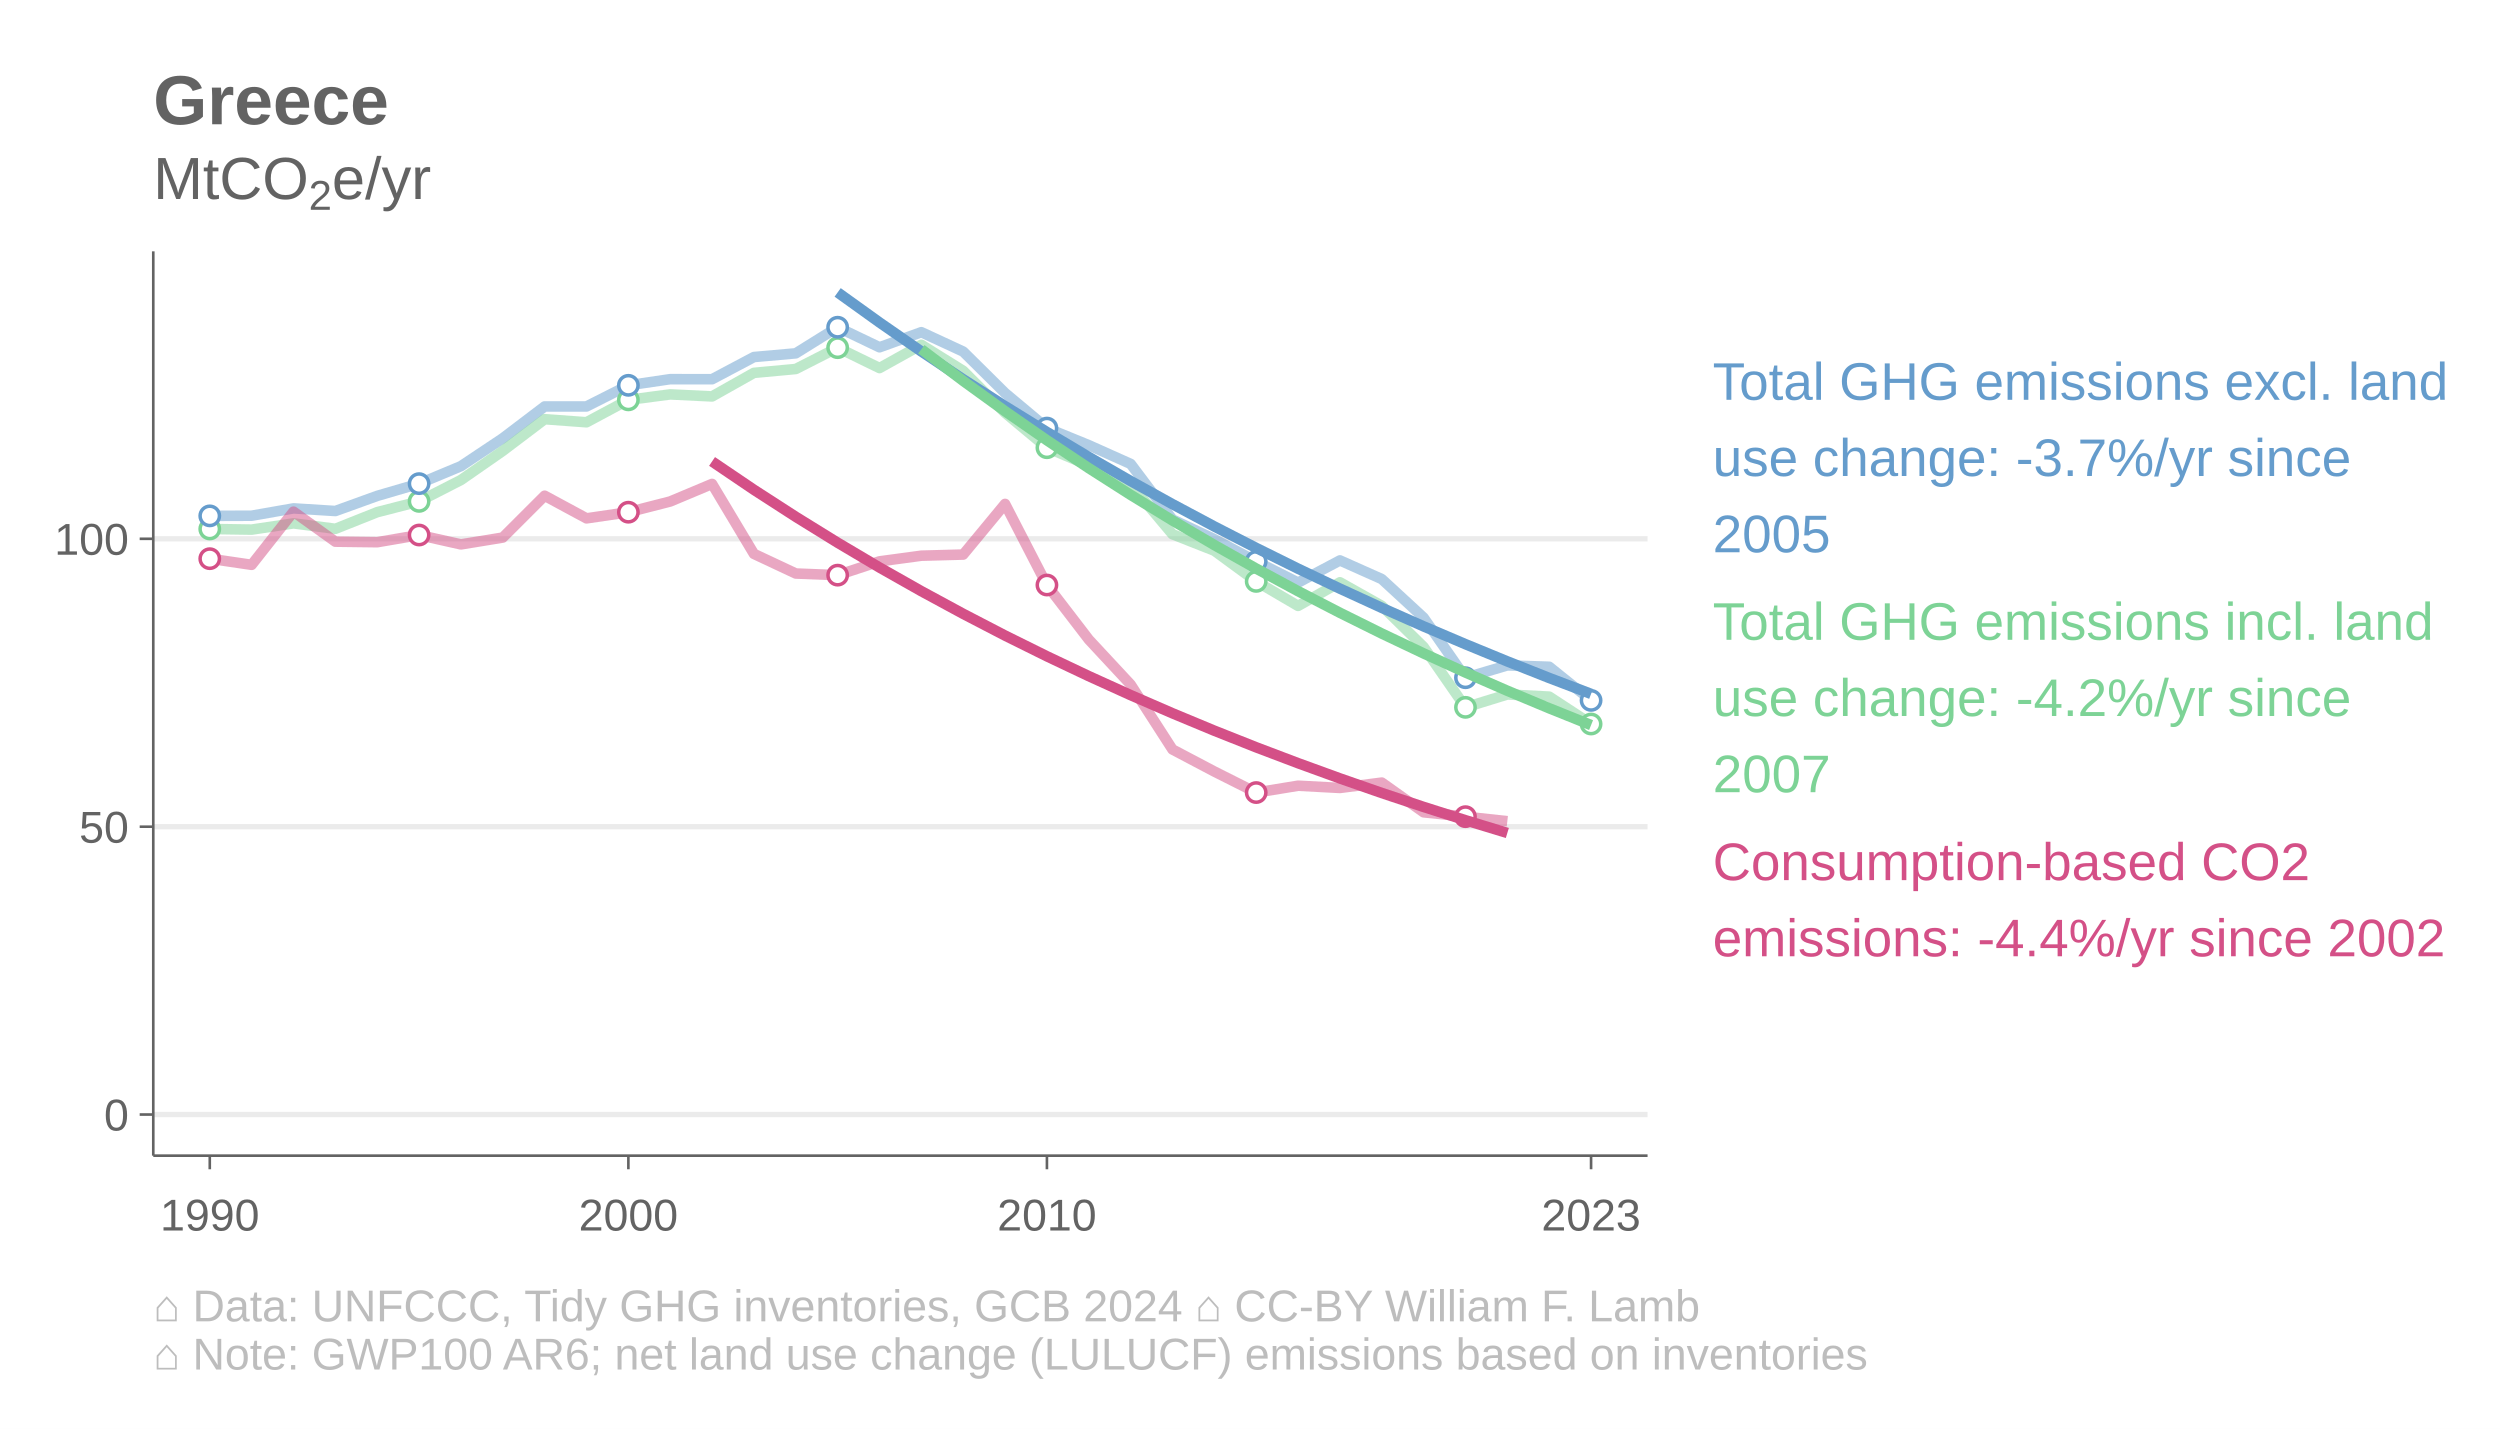
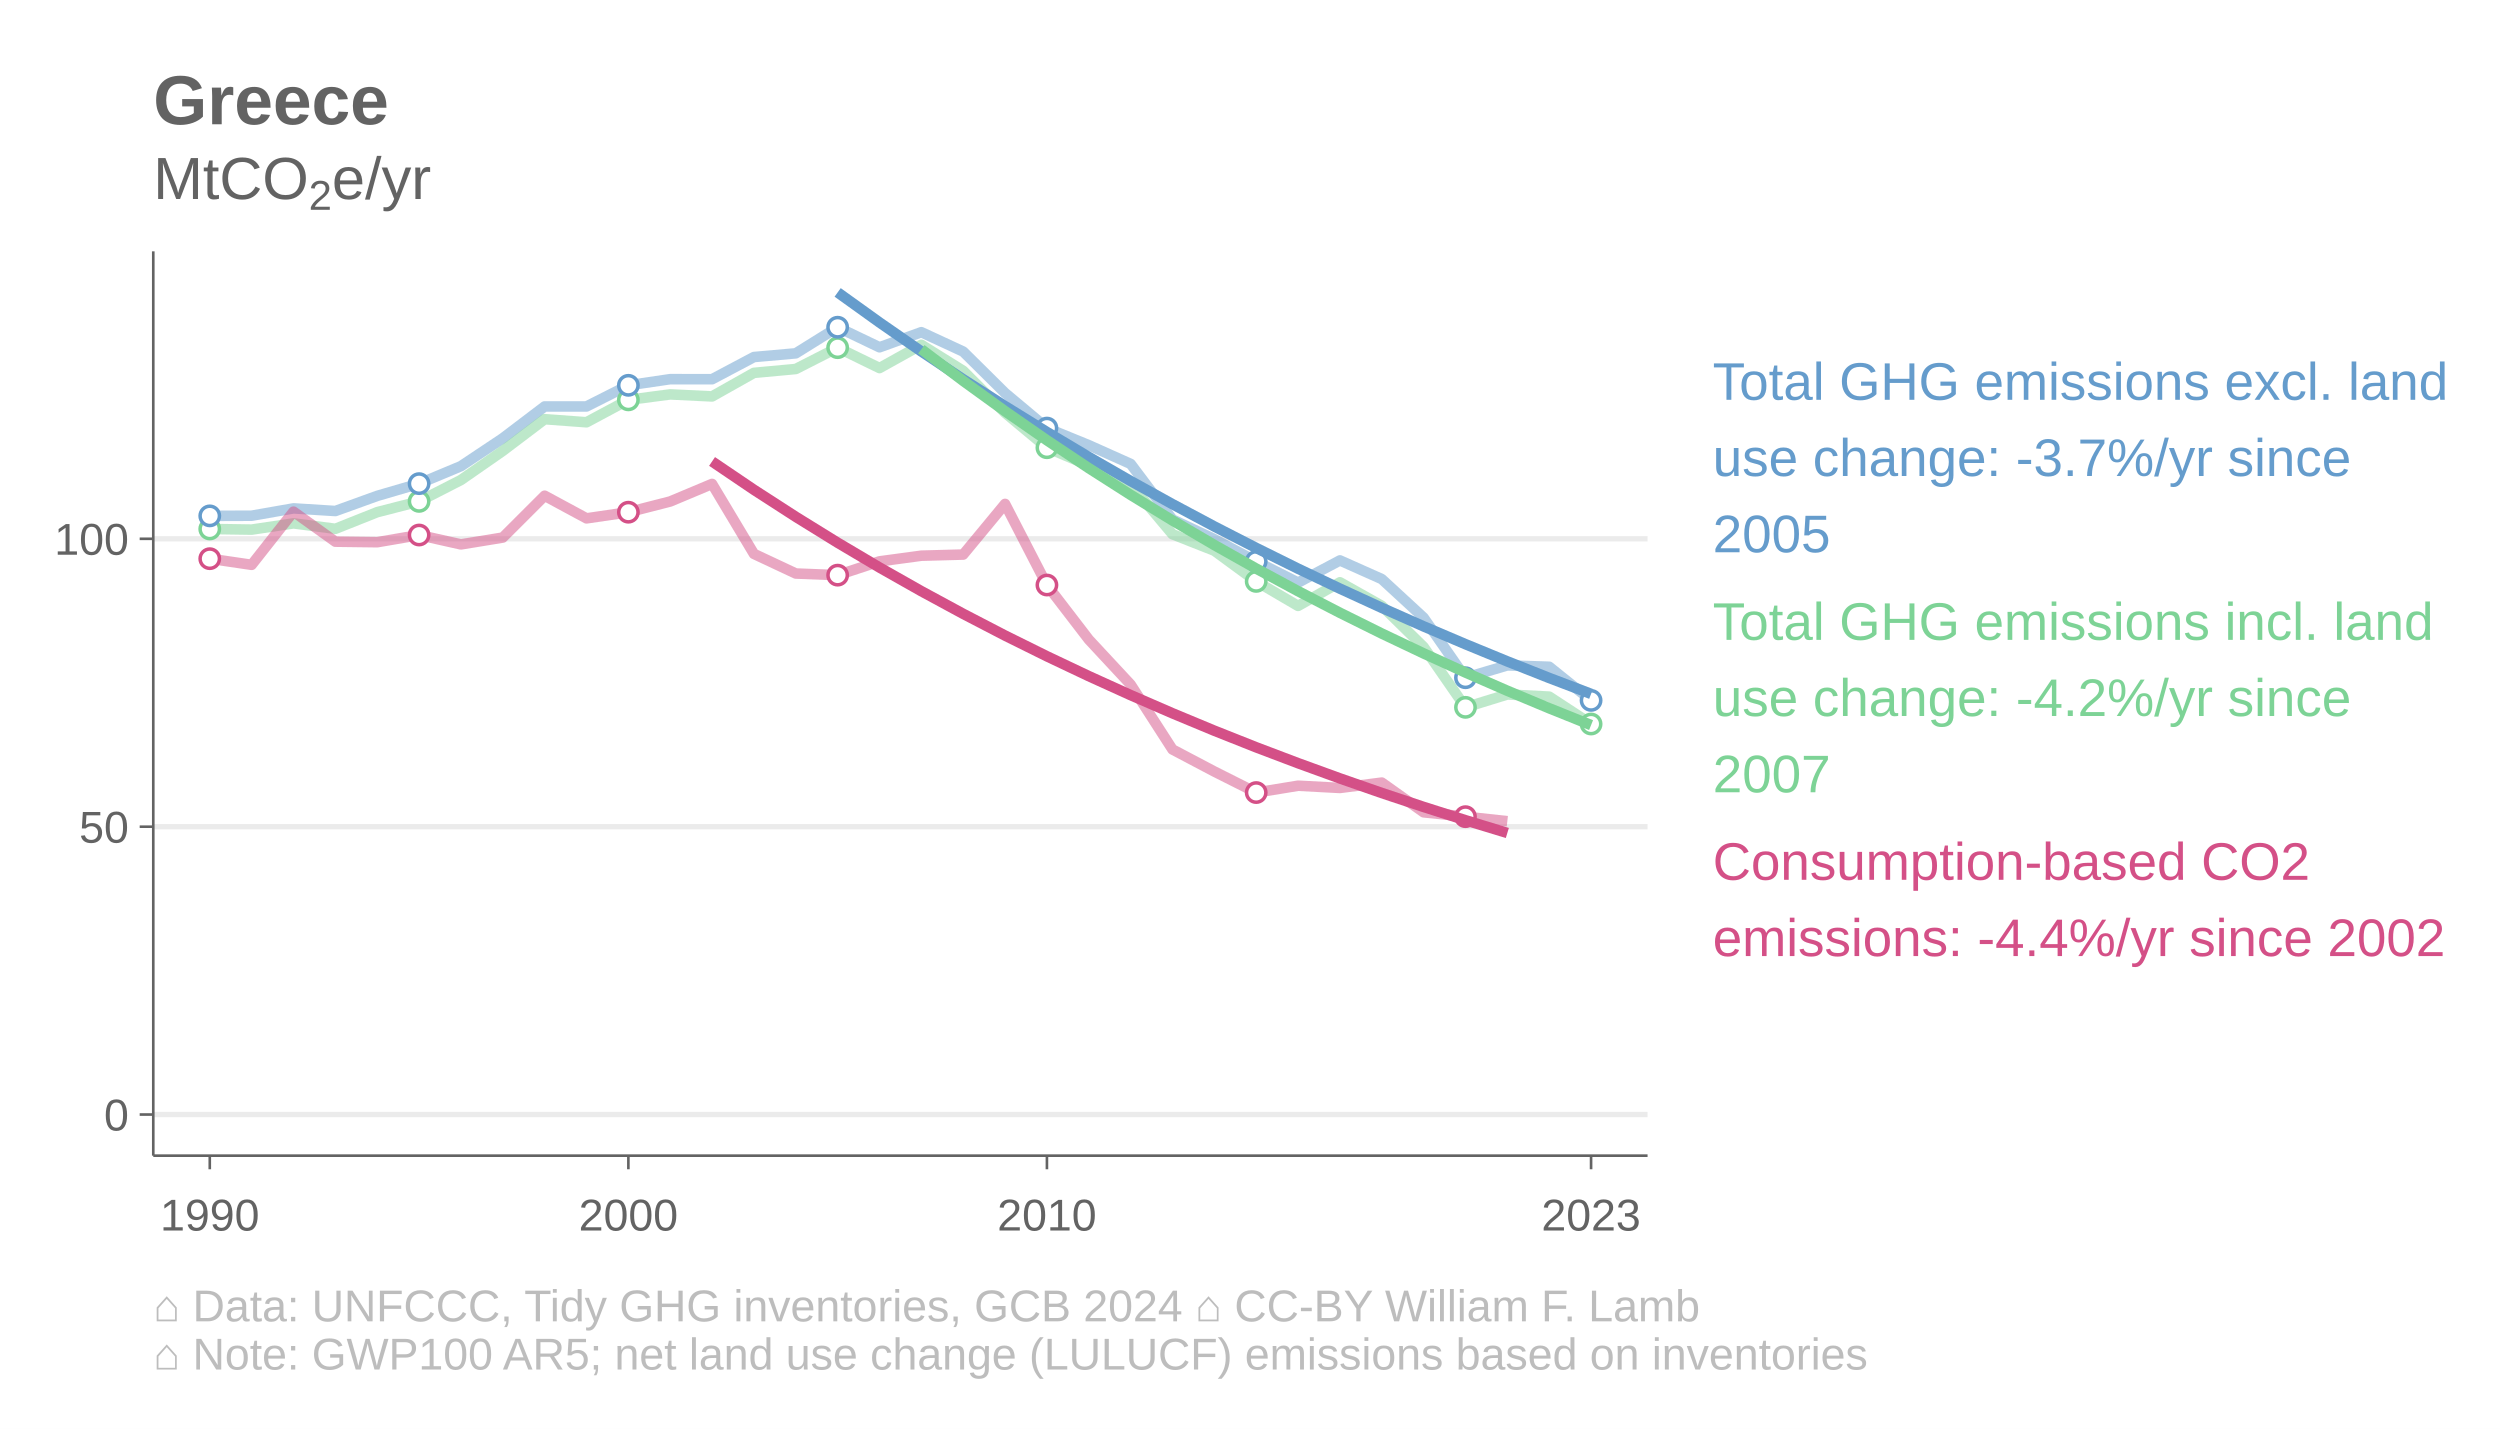
<svg xmlns="http://www.w3.org/2000/svg" class="svglite" width="504.00pt" height="288.00pt" viewBox="0 0 504.00 288.00">
  <defs>
    <style type="text/css">
    .svglite line, .svglite polyline, .svglite polygon, .svglite path, .svglite rect, .svglite circle {
      fill: none;
      stroke: #000000;
      stroke-linecap: round;
      stroke-linejoin: round;
      stroke-miterlimit: 10.00;
    }
    .svglite text {
      white-space: pre;
    }
  </style>
  </defs>
  <rect width="100%" height="100%" style="stroke: none; fill: #FFFFFF;" />
  <defs>
    <clipPath id="cpMC4wMHw1MDQuMDB8MC4wMHwyODguMDA=">
      <rect x="0.00" y="0.00" width="504.00" height="288.00" />
    </clipPath>
  </defs>
  <g clip-path="url(#cpMC4wMHw1MDQuMDB8MC4wMHwyODguMDA=)">
    <rect x="0.00" y="0.00" width="504.00" height="288.00" style="stroke-width: 1.07; stroke: #FFFFFF; fill: #FFFFFF;" />
  </g>
  <defs>
    <clipPath id="cpMzAuOTB8NDk4LjUyfDUwLjY3fDIzMi45OA==">
      <rect x="30.90" y="50.67" width="467.62" height="182.31" />
    </clipPath>
  </defs>
  <g clip-path="url(#cpMzAuOTB8NDk4LjUyfDUwLjY3fDIzMi45OA==)">
</g>
  <g clip-path="url(#cpMC4wMHw1MDQuMDB8MC4wMHwyODguMDA=)">
</g>
  <defs>
    <clipPath id="cpNS40OHwzMzcuNjN8NS40OHwyODIuNTI=">
      <rect x="5.48" y="5.48" width="332.15" height="277.04" />
    </clipPath>
  </defs>
  <g clip-path="url(#cpNS40OHwzMzcuNjN8NS40OHwyODIuNTI=)">
    <rect x="5.48" y="5.48" width="332.15" height="277.04" style="stroke-width: 1.07; stroke: #FFFFFF; fill: #FFFFFF;" />
  </g>
  <g clip-path="url(#cpMC4wMHw1MDQuMDB8MC4wMHwyODguMDA=)">
</g>
  <defs>
    <clipPath id="cpMzM3LjYzfDQ5OC41Mnw1LjQ4fDI4Mi41Mg==">
      <rect x="337.63" y="5.48" width="160.89" height="277.04" />
    </clipPath>
  </defs>
  <g clip-path="url(#cpMzM3LjYzfDQ5OC41Mnw1LjQ4fDI4Mi41Mg==)">
    <rect x="337.63" y="5.48" width="160.89" height="277.04" style="stroke-width: 1.07; stroke: #FFFFFF; fill: #FFFFFF;" />
  </g>
  <g clip-path="url(#cpMC4wMHw1MDQuMDB8MC4wMHwyODguMDA=)">
</g>
  <defs>
    <clipPath id="cpMzAuOTB8MzMyLjE1fDUwLjY3fDIzMi45OA==">
      <rect x="30.90" y="50.67" width="301.25" height="182.31" />
    </clipPath>
  </defs>
  <g clip-path="url(#cpMzAuOTB8MzMyLjE1fDUwLjY3fDIzMi45OA==)">
    <polyline points="30.90,224.69 332.15,224.69 " style="stroke-width: 1.07; stroke: #EBEBEB; stroke-linecap: butt;" />
    <polyline points="30.90,166.66 332.15,166.66 " style="stroke-width: 1.07; stroke: #EBEBEB; stroke-linecap: butt;" />
    <polyline points="30.90,108.62 332.15,108.62 " style="stroke-width: 1.07; stroke: #EBEBEB; stroke-linecap: butt;" />
    <polyline points="42.29,104.00 50.73,103.97 59.17,102.49 67.61,103.02 76.05,99.97 84.49,97.50 92.92,93.98 101.36,88.35 109.80,81.94 118.24,81.94 126.68,77.68 135.11,76.44 143.55,76.45 151.99,71.98 160.43,71.23 168.87,65.97 177.31,70.01 185.74,66.97 194.18,70.88 202.62,79.23 211.06,86.30 219.50,89.75 227.94,93.53 236.37,104.73 244.81,108.70 253.25,113.18 261.69,117.45 270.13,112.98 278.56,116.74 287.00,124.52 295.44,136.63 303.88,134.14 312.32,134.42 320.76,141.20 " style="stroke-width: 2.13; stroke: #659CCC; stroke-opacity: 0.50; stroke-linecap: butt;" />
    <polyline points="42.29,106.64 50.73,106.77 59.17,105.51 67.61,106.61 76.05,103.25 84.49,101.08 92.92,96.77 101.36,90.90 109.80,84.51 118.24,85.13 126.68,80.61 135.11,79.51 143.55,79.92 151.99,75.17 160.43,74.39 168.87,70.09 177.31,74.20 185.74,69.51 194.18,74.76 202.62,83.22 211.06,90.26 219.50,93.84 227.94,97.66 236.37,107.70 244.81,111.03 253.25,117.21 261.69,122.15 270.13,117.39 278.56,122.13 287.00,130.42 295.44,142.60 303.88,140.00 312.32,140.44 320.76,145.96 " style="stroke-width: 2.13; stroke: #7DD396; stroke-opacity: 0.50; stroke-linecap: butt;" />
    <polyline points="42.29,112.63 50.73,113.87 59.17,103.15 67.61,109.20 76.05,109.31 84.49,107.86 92.92,109.75 101.36,108.37 109.80,99.94 118.24,104.50 126.68,103.26 135.11,101.10 143.55,97.56 151.99,111.66 160.43,115.62 168.87,115.95 177.31,113.17 185.74,112.03 194.18,111.80 202.62,101.59 211.06,117.94 219.50,128.93 227.94,138.01 236.37,151.09 244.81,155.54 253.25,159.78 261.69,158.40 270.13,158.85 278.56,157.77 287.00,163.76 295.44,164.64 303.88,165.56 " style="stroke-width: 2.13; stroke: #D45087; stroke-opacity: 0.50; stroke-linecap: butt;" />
    <circle cx="42.29" cy="106.64" r="1.95" style="stroke-width: 0.71; stroke: #7DD396; fill: #FFFFFF;" />
    <circle cx="84.49" cy="101.08" r="1.95" style="stroke-width: 0.71; stroke: #7DD396; fill: #FFFFFF;" />
    <circle cx="126.68" cy="80.61" r="1.95" style="stroke-width: 0.71; stroke: #7DD396; fill: #FFFFFF;" />
    <circle cx="168.87" cy="70.09" r="1.95" style="stroke-width: 0.71; stroke: #7DD396; fill: #FFFFFF;" />
    <circle cx="211.06" cy="90.26" r="1.95" style="stroke-width: 0.71; stroke: #7DD396; fill: #FFFFFF;" />
    <circle cx="253.25" cy="117.21" r="1.95" style="stroke-width: 0.71; stroke: #7DD396; fill: #FFFFFF;" />
    <circle cx="295.44" cy="142.60" r="1.95" style="stroke-width: 0.71; stroke: #7DD396; fill: #FFFFFF;" />
    <circle cx="320.76" cy="145.96" r="1.95" style="stroke-width: 0.71; stroke: #7DD396; fill: #FFFFFF;" />
    <circle cx="42.29" cy="104.00" r="1.95" style="stroke-width: 0.71; stroke: #659CCC; fill: #FFFFFF;" />
    <circle cx="84.49" cy="97.50" r="1.95" style="stroke-width: 0.71; stroke: #659CCC; fill: #FFFFFF;" />
    <circle cx="126.68" cy="77.68" r="1.95" style="stroke-width: 0.71; stroke: #659CCC; fill: #FFFFFF;" />
    <circle cx="168.87" cy="65.97" r="1.95" style="stroke-width: 0.71; stroke: #659CCC; fill: #FFFFFF;" />
    <circle cx="211.06" cy="86.30" r="1.95" style="stroke-width: 0.71; stroke: #659CCC; fill: #FFFFFF;" />
    <circle cx="253.25" cy="113.18" r="1.95" style="stroke-width: 0.71; stroke: #659CCC; fill: #FFFFFF;" />
    <circle cx="295.44" cy="136.63" r="1.95" style="stroke-width: 0.71; stroke: #659CCC; fill: #FFFFFF;" />
    <circle cx="320.76" cy="141.20" r="1.95" style="stroke-width: 0.71; stroke: #659CCC; fill: #FFFFFF;" />
    <circle cx="42.29" cy="112.63" r="1.95" style="stroke-width: 0.71; stroke: #D45087; fill: #FFFFFF;" />
    <circle cx="84.49" cy="107.86" r="1.95" style="stroke-width: 0.71; stroke: #D45087; fill: #FFFFFF;" />
    <circle cx="126.68" cy="103.26" r="1.95" style="stroke-width: 0.71; stroke: #D45087; fill: #FFFFFF;" />
    <circle cx="168.87" cy="115.95" r="1.95" style="stroke-width: 0.71; stroke: #D45087; fill: #FFFFFF;" />
    <circle cx="211.06" cy="117.94" r="1.95" style="stroke-width: 0.71; stroke: #D45087; fill: #FFFFFF;" />
    <circle cx="253.25" cy="159.78" r="1.95" style="stroke-width: 0.71; stroke: #D45087; fill: #FFFFFF;" />
    <circle cx="295.44" cy="164.64" r="1.95" style="stroke-width: 0.71; stroke: #D45087; fill: #FFFFFF;" />
    <polyline points="168.87,58.95 177.31,65.01 185.74,70.85 194.18,76.47 202.62,81.88 211.06,87.10 219.50,92.13 227.94,96.98 236.37,101.64 244.81,106.14 253.25,110.47 261.69,114.65 270.13,118.67 278.56,122.54 287.00,126.28 295.44,129.87 303.88,133.34 312.32,136.68 320.76,139.89 " style="stroke-width: 2.13; stroke: #659CCC; stroke-linecap: butt;" />
    <polyline points="185.74,70.41 194.18,76.79 202.62,82.90 211.06,88.76 219.50,94.38 227.94,99.77 236.37,104.93 244.81,109.88 253.25,114.63 261.69,119.18 270.13,123.54 278.56,127.72 287.00,131.73 295.44,135.58 303.88,139.26 312.32,142.79 320.76,146.18 " style="stroke-width: 2.13; stroke: #7DD396; stroke-linecap: butt;" />
    <polyline points="143.55,93.03 151.99,98.74 160.43,104.19 168.87,109.41 177.31,114.41 185.74,119.18 194.18,123.75 202.62,128.13 211.06,132.31 219.50,136.31 227.94,140.14 236.37,143.80 244.81,147.31 253.25,150.66 261.69,153.86 270.13,156.93 278.56,159.87 287.00,162.68 295.44,165.36 303.88,167.93 " style="stroke-width: 2.13; stroke: #D45087; stroke-linecap: butt;" />
  </g>
  <g clip-path="url(#cpMC4wMHw1MDQuMDB8MC4wMHwyODguMDA=)">
    <polyline points="30.90,232.98 30.90,50.67 " style="stroke-width: 0.53; stroke: #636363; stroke-linecap: butt;" />
    <text x="25.97" y="227.91" text-anchor="end" style="font-size: 9.00px;fill: #636363; font-family: &quot;Arial&quot;;" textLength="5.00px" lengthAdjust="spacingAndGlyphs">0</text>
    <text x="25.97" y="169.88" text-anchor="end" style="font-size: 9.00px;fill: #636363; font-family: &quot;Arial&quot;;" textLength="10.01px" lengthAdjust="spacingAndGlyphs">50</text>
    <text x="25.97" y="111.84" text-anchor="end" style="font-size: 9.00px;fill: #636363; font-family: &quot;Arial&quot;;" textLength="15.01px" lengthAdjust="spacingAndGlyphs">100</text>
    <polyline points="28.16,224.69 30.90,224.69 " style="stroke-width: 0.53; stroke: #636363; stroke-linecap: butt;" />
    <polyline points="28.16,166.66 30.90,166.66 " style="stroke-width: 0.53; stroke: #636363; stroke-linecap: butt;" />
    <polyline points="28.16,108.62 30.90,108.62 " style="stroke-width: 0.53; stroke: #636363; stroke-linecap: butt;" />
    <polyline points="30.90,232.98 332.15,232.98 " style="stroke-width: 0.53; stroke: #636363; stroke-linecap: butt;" />
    <polyline points="42.29,235.72 42.29,232.98 " style="stroke-width: 0.53; stroke: #636363; stroke-linecap: butt;" />
    <polyline points="126.68,235.72 126.68,232.98 " style="stroke-width: 0.53; stroke: #636363; stroke-linecap: butt;" />
    <polyline points="211.06,235.72 211.06,232.98 " style="stroke-width: 0.53; stroke: #636363; stroke-linecap: butt;" />
    <polyline points="320.76,235.72 320.76,232.98 " style="stroke-width: 0.53; stroke: #636363; stroke-linecap: butt;" />
    <text x="42.29" y="248.08" text-anchor="middle" style="font-size: 9.00px;fill: #636363; font-family: &quot;Arial&quot;;" textLength="20.02px" lengthAdjust="spacingAndGlyphs">1990</text>
    <text x="126.68" y="248.08" text-anchor="middle" style="font-size: 9.00px;fill: #636363; font-family: &quot;Arial&quot;;" textLength="20.02px" lengthAdjust="spacingAndGlyphs">2000</text>
    <text x="211.06" y="248.08" text-anchor="middle" style="font-size: 9.00px;fill: #636363; font-family: &quot;Arial&quot;;" textLength="20.02px" lengthAdjust="spacingAndGlyphs">2010</text>
    <text x="320.76" y="248.08" text-anchor="middle" style="font-size: 9.00px;fill: #636363; font-family: &quot;Arial&quot;;" textLength="20.02px" lengthAdjust="spacingAndGlyphs">2023</text>
    <text x="30.90" y="40.12" style="font-size: 12.00px;fill: #636363; font-family: &quot;Arial&quot;;" textLength="31.34px" lengthAdjust="spacingAndGlyphs">MtCO</text>
    <text x="62.24" y="42.30" style="font-size: 8.40px;fill: #636363; font-family: &quot;Arial&quot;;" textLength="4.67px" lengthAdjust="spacingAndGlyphs">2</text>
    <text x="66.91" y="40.12" style="font-size: 12.00px;fill: #636363; font-family: &quot;Arial&quot;;" textLength="20.01px" lengthAdjust="spacingAndGlyphs">e/yr</text>
    <text x="30.90" y="25.05" style="font-size: 14.00px; font-weight: bold;fill: #636363; font-family: &quot;Arial&quot;;" textLength="47.47px" lengthAdjust="spacingAndGlyphs">Greece</text>
    <text x="30.90" y="266.38" style="font-size: 9.00px;fill: #BDBDBD; font-family: &quot;Arial&quot;;" textLength="321.75px" lengthAdjust="spacingAndGlyphs">⌂ Data: UNFCCC, Tidy GHG inventories, GCB 2024   ⌂ CC-BY William F. Lamb  </text>
-     <text x="30.90" y="276.10" style="font-size: 9.00px;fill: #BDBDBD; font-family: &quot;Arial&quot;;" textLength="345.55px" lengthAdjust="spacingAndGlyphs">⌂ Note: GWP100 AR6; net land use change (LULUCF) emissions based on inventories</text>
+     <text x="30.90" y="276.10" style="font-size: 9.00px;fill: #BDBDBD; font-family: &quot;Arial&quot;;" textLength="345.55px" lengthAdjust="spacingAndGlyphs">⌂ Note: GWP100 AR5; net land use change (LULUCF) emissions based on inventories</text>
  </g>
  <defs>
    <clipPath id="cpMzQwLjM3fDQ5OC41Mnw1MC42N3wyMzIuOTg=">
      <rect x="340.37" y="50.67" width="158.15" height="182.31" />
    </clipPath>
  </defs>
  <g clip-path="url(#cpMzQwLjM3fDQ5OC41Mnw1MC42N3wyMzIuOTg=)">
    <text x="345.29" y="80.60" style="font-size: 10.67px;fill: #659CCC; font-family: &quot;Arial&quot;;" textLength="148.05px" lengthAdjust="spacingAndGlyphs">Total GHG emissions excl. land</text>
    <text x="345.29" y="95.96" style="font-size: 10.67px;fill: #659CCC; font-family: &quot;Arial&quot;;" textLength="128.52px" lengthAdjust="spacingAndGlyphs">use change: -3.7%/yr since</text>
    <text x="345.29" y="111.33" style="font-size: 10.67px;fill: #659CCC; font-family: &quot;Arial&quot;;" textLength="23.70px" lengthAdjust="spacingAndGlyphs">2005</text>
-     <text x="345.30" y="128.98" style="font-size: 10.67px;fill: #7DD396; font-family: &quot;Arial&quot;;" textLength="145.09px" lengthAdjust="spacingAndGlyphs">Total GHG emissions incl. land</text>
+     <text x="345.30" y="128.99" style="font-size: 10.67px;fill: #7DD396; font-family: &quot;Arial&quot;;" textLength="145.09px" lengthAdjust="spacingAndGlyphs">Total GHG emissions incl. land</text>
    <text x="345.30" y="144.35" style="font-size: 10.67px;fill: #7DD396; font-family: &quot;Arial&quot;;" textLength="128.52px" lengthAdjust="spacingAndGlyphs">use change: -4.2%/yr since</text>
-     <text x="345.30" y="159.71" style="font-size: 10.67px;fill: #7DD396; font-family: &quot;Arial&quot;;" textLength="23.70px" lengthAdjust="spacingAndGlyphs">2007</text>
-     <text x="345.29" y="177.43" style="font-size: 10.67px;fill: #D45087; font-family: &quot;Arial&quot;;" textLength="120.23px" lengthAdjust="spacingAndGlyphs">Consumption-based CO2</text>
-     <text x="345.29" y="192.79" style="font-size: 10.67px;fill: #D45087; font-family: &quot;Arial&quot;;" textLength="147.46px" lengthAdjust="spacingAndGlyphs">emissions: -4.4%/yr since 2002</text>
+     <text x="345.30" y="159.72" style="font-size: 10.67px;fill: #7DD396; font-family: &quot;Arial&quot;;" textLength="23.70px" lengthAdjust="spacingAndGlyphs">2007</text>
+     <text x="345.29" y="177.37" style="font-size: 10.67px;fill: #D45087; font-family: &quot;Arial&quot;;" textLength="120.23px" lengthAdjust="spacingAndGlyphs">Consumption-based CO2</text>
+     <text x="345.29" y="192.74" style="font-size: 10.67px;fill: #D45087; font-family: &quot;Arial&quot;;" textLength="147.46px" lengthAdjust="spacingAndGlyphs">emissions: -4.4%/yr since 2002</text>
  </g>
  <g clip-path="url(#cpMC4wMHw1MDQuMDB8MC4wMHwyODguMDA=)">
</g>
</svg>
